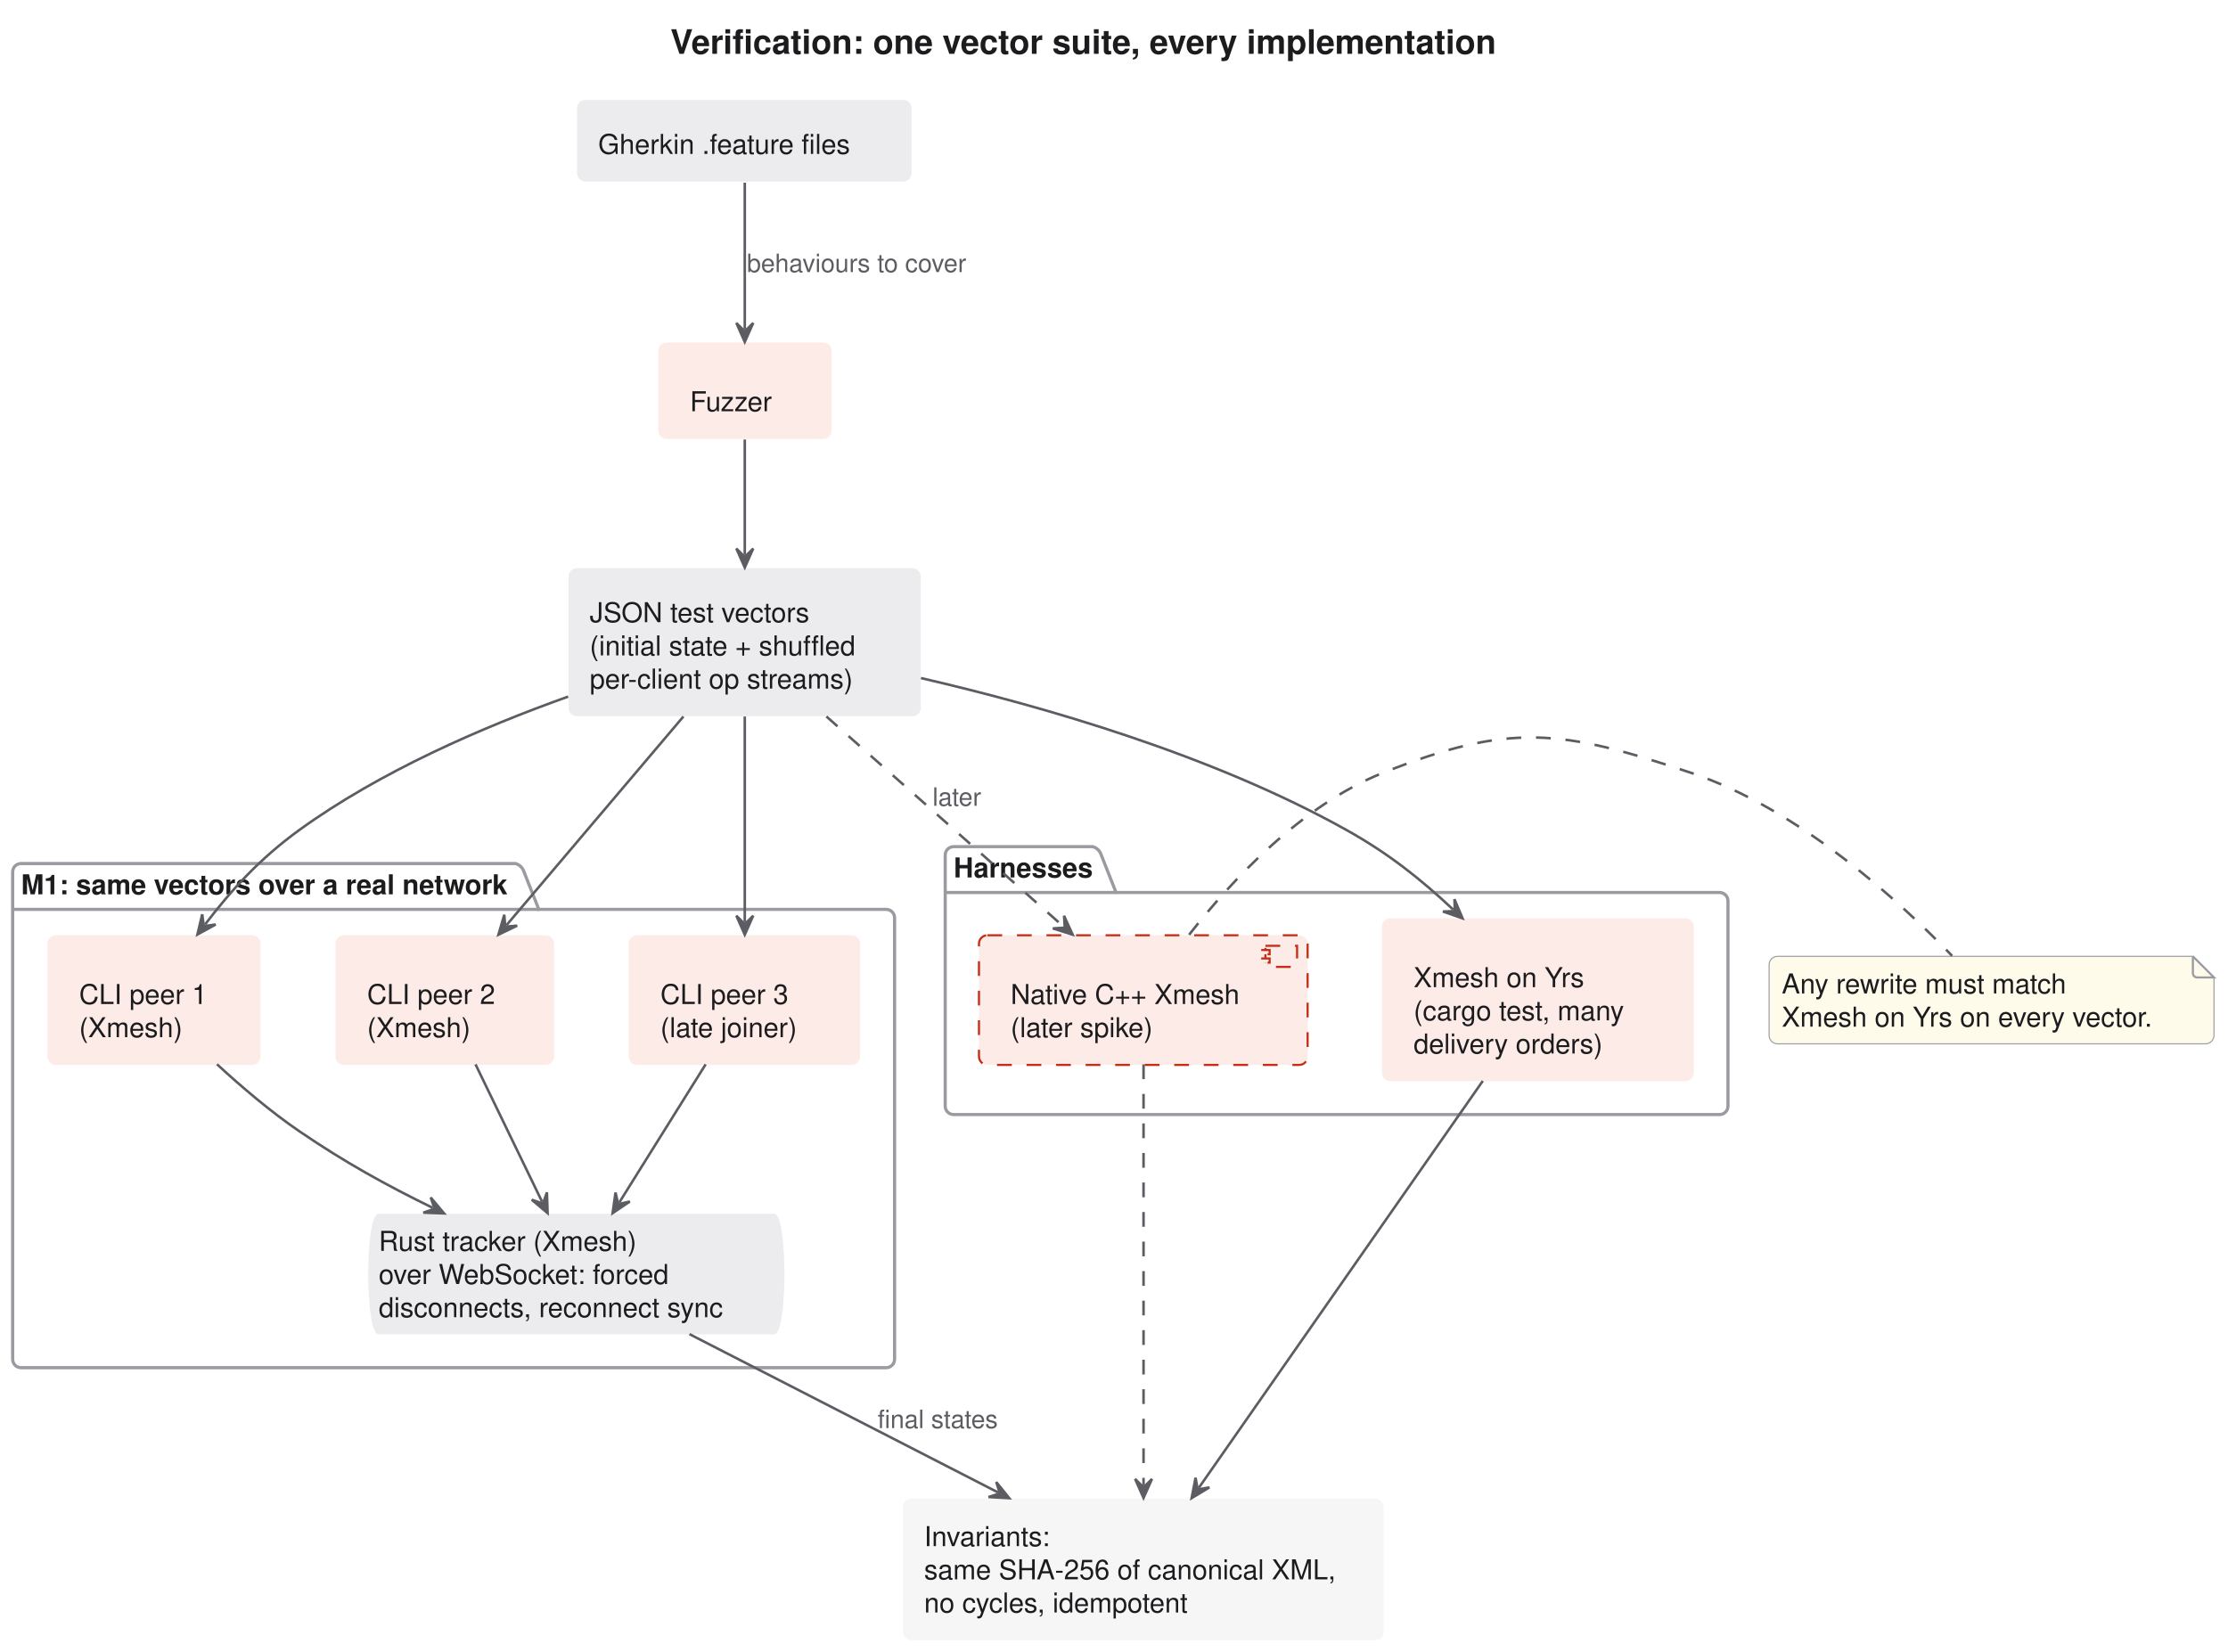
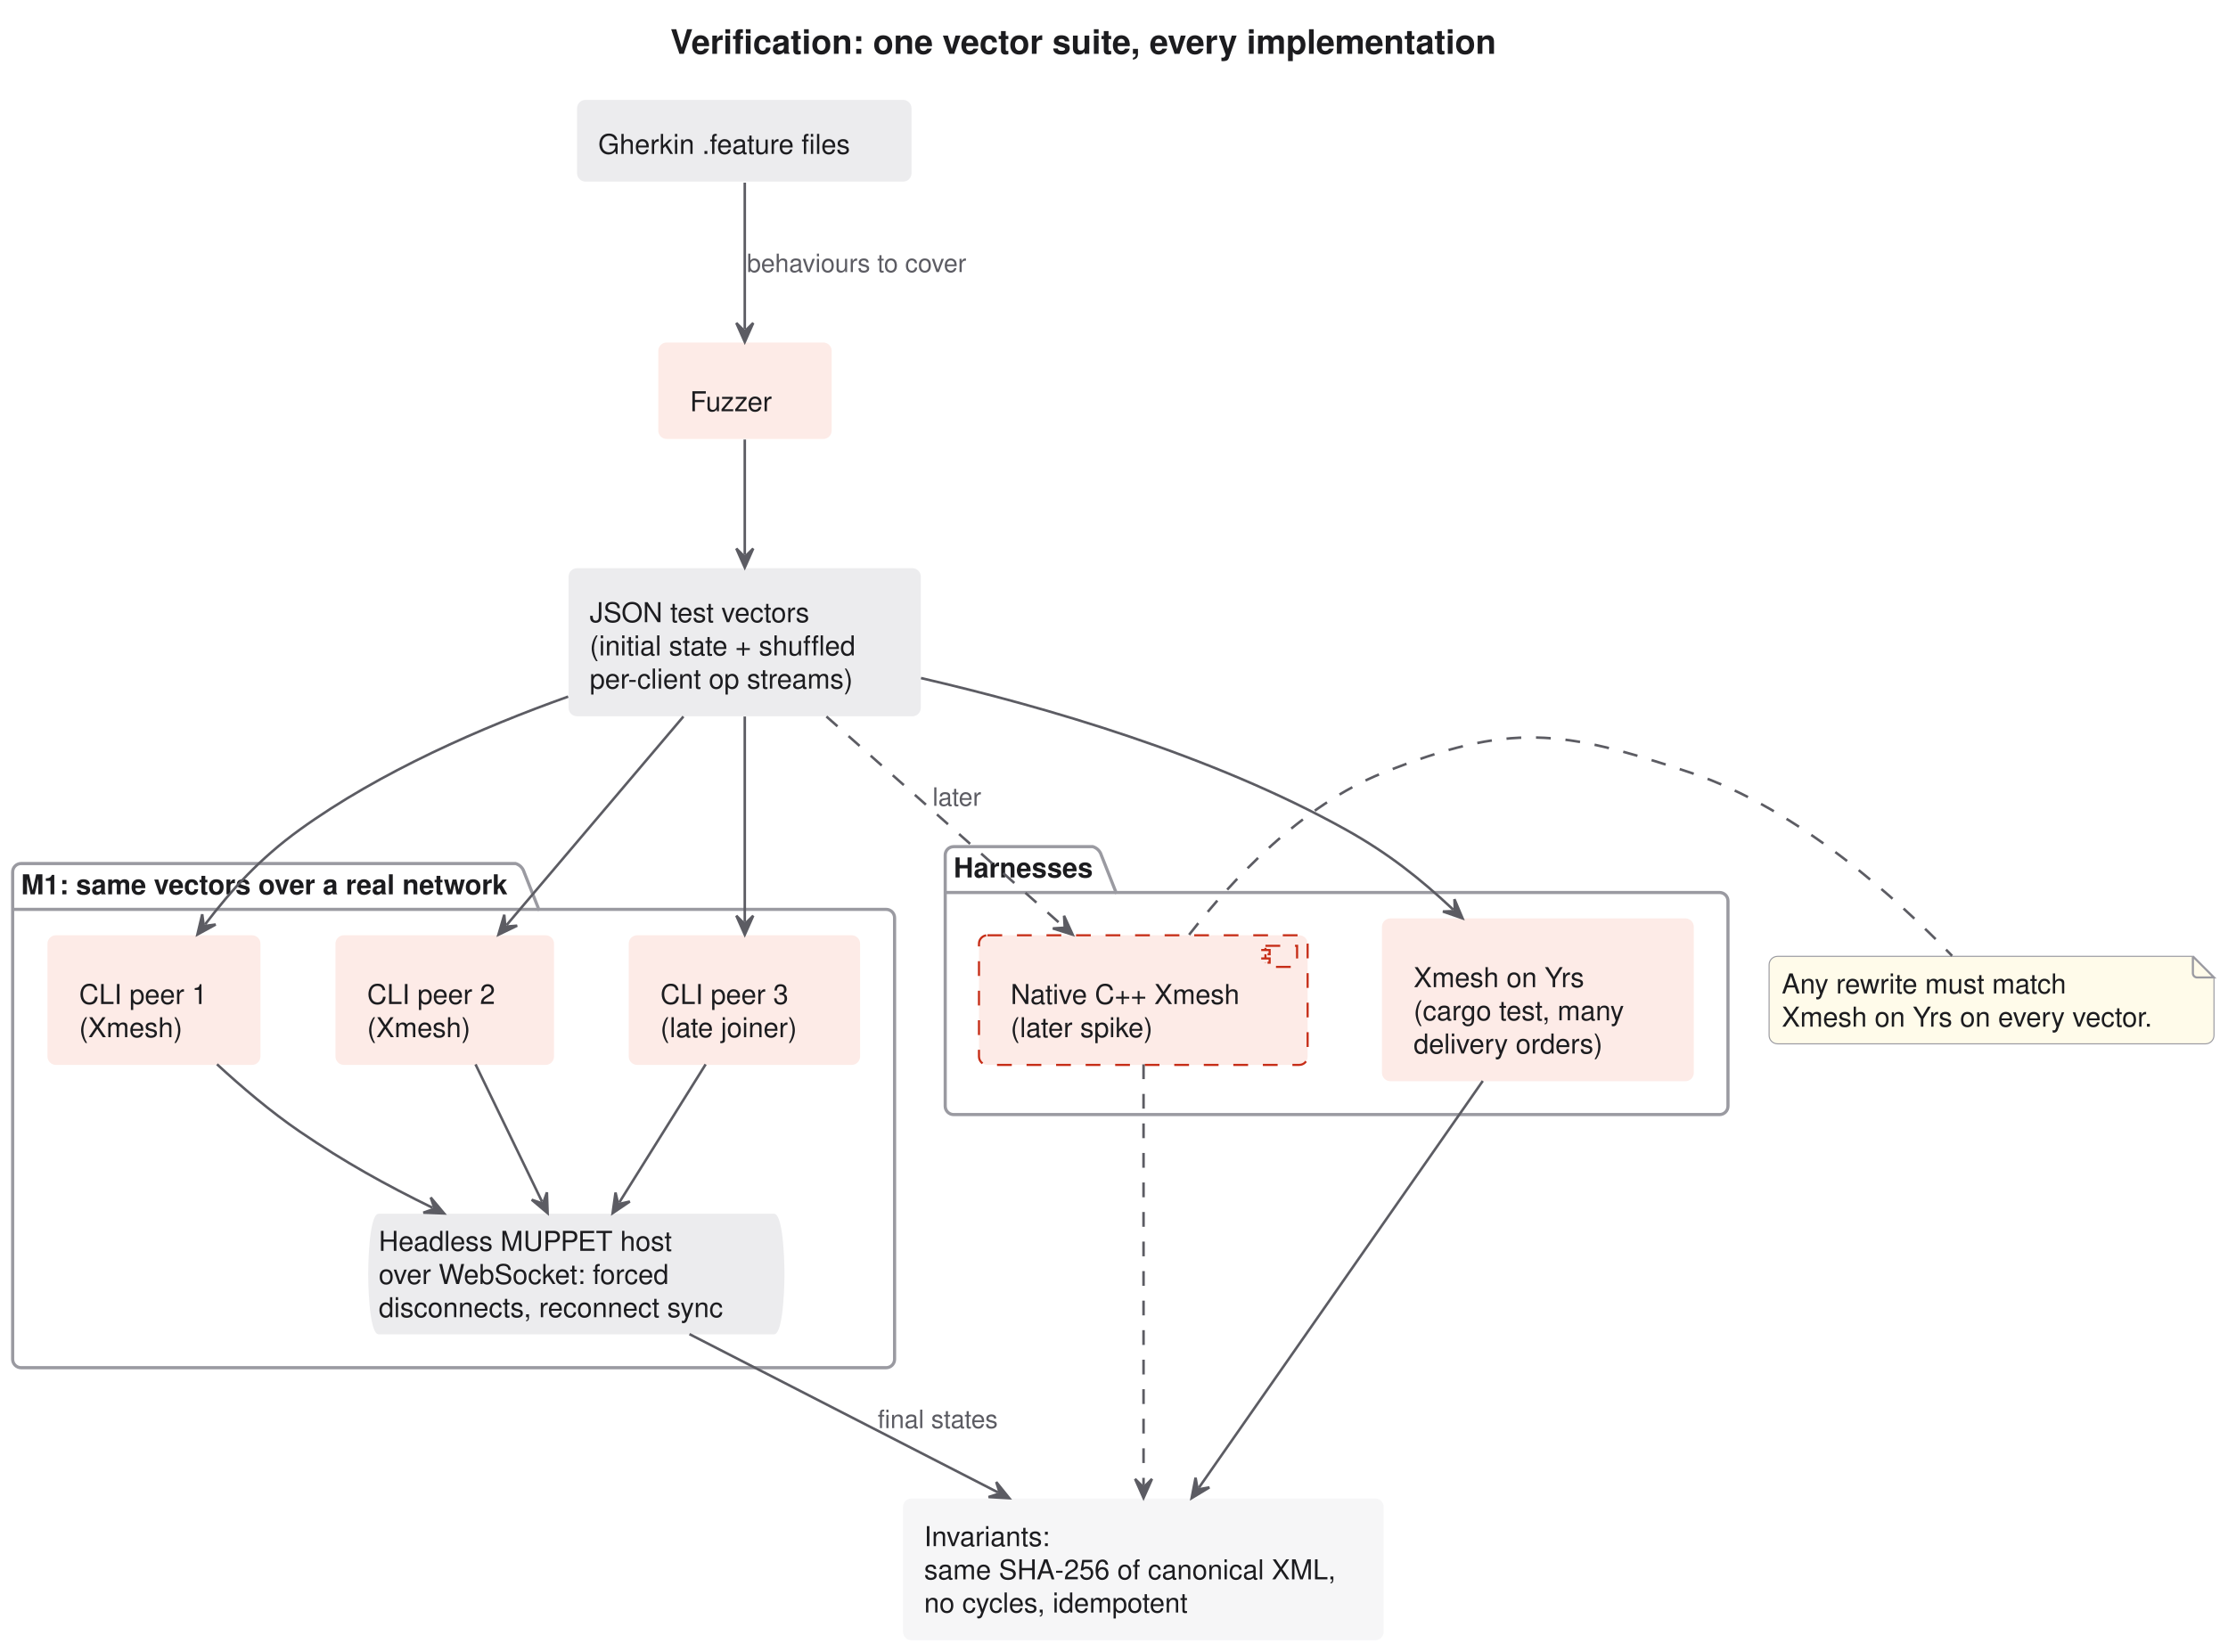
<svg xmlns="http://www.w3.org/2000/svg" contentStyleType="text/css" data-diagram-type="DESCRIPTION" height="783px" preserveAspectRatio="none" style="width:1056px;height:783px;" version="1.1" viewBox="0 0 1056 783" width="1056px" zoomAndPan="magnify">
  <defs />
  <g>
    <g class="title" data-source-line="2">
      <text fill="#1C1C1F" font-family="Helvetica" font-size="16" font-weight="bold" lengthAdjust="spacing" textLength="406.922" x="317.718" y="25.5">Verification: one vector suite, every implementation</text>
    </g>
    <g class="cluster" data-entity="Harnesses" data-source-line="8" data-uid="ent0005" id="cluster_Harnesses">
      <path d="M452,401.359 L517.977,401.359 A6,6 0 0 1 521.977,405.359 L528.977,423.089 L815,423.089 A4,4 0 0 1 819,427.089 L819,524.359 A4,4 0 0 1 815,528.359 L452,528.359 A4,4 0 0 1 448,524.359 L448,405.359 A4,4 0 0 1 452,401.359" fill="none" style="stroke:#9A9AA1;stroke-width:1.5;" />
      <line style="stroke:#9A9AA1;stroke-width:1.5;" x1="448" x2="528.977" y1="423.089" y2="423.089" />
      <text fill="#1C1C1F" font-family="Helvetica" font-size="13" font-weight="bold" lengthAdjust="spacing" textLength="67.977" x="452" y="415.953">Harnesses</text>
    </g>
    <g class="cluster" data-entity="M1. same vectors over a real network" data-source-line="22" data-uid="ent0015" id="cluster_M1. same vectors over a real network">
      <path d="M10,409.359 L244.38,409.359 A6,6 0 0 1 248.38,413.359 L255.38,431.089 L420,431.089 A4,4 0 0 1 424,435.089 L424,644.359 A4,4 0 0 1 420,648.359 L10,648.359 A4,4 0 0 1 6,644.359 L6,413.359 A4,4 0 0 1 10,409.359" fill="none" style="stroke:#9A9AA1;stroke-width:1.5;" />
      <line style="stroke:#9A9AA1;stroke-width:1.5;" x1="6" x2="255.38" y1="431.089" y2="431.089" />
      <text fill="#1C1C1F" font-family="Helvetica" font-size="13" font-weight="bold" lengthAdjust="spacing" textLength="236.38" x="10" y="423.953">M1: same vectors over a real network</text>
    </g>
    <g class="entity" data-entity="xm" data-source-line="9" data-uid="ent0006" id="entity_xm">
      <rect fill="#FDEBE7" height="77.189" rx="4" ry="4" width="147.809" x="655" y="435.359" />
      <rect fill="#FDEBE7" height="10" width="15" x="782.809" y="440.359" />
      <rect fill="#FDEBE7" height="2" width="4" x="780.809" y="442.359" />
      <rect fill="#FDEBE7" height="2" width="4" x="780.809" y="446.359" />
      <text fill="#1C1C1F" font-family="Helvetica" font-size="13" lengthAdjust="spacing" textLength="85.751" x="670" y="467.953">Xmesh on Yrs</text>
      <text fill="#1C1C1F" font-family="Helvetica" font-size="13" lengthAdjust="spacing" textLength="107.809" x="670" y="483.683">(cargo test, many</text>
      <text fill="#1C1C1F" font-family="Helvetica" font-size="13" lengthAdjust="spacing" textLength="97.303" x="670" y="499.412">delivery orders)</text>
    </g>
    <g class="entity" data-entity="cpp" data-source-line="10" data-uid="ent0007" id="entity_cpp">
      <rect fill="#FDEBE7" height="61.459" rx="4" ry="4" style="stroke:#C62D17;stroke-width:1;stroke-dasharray:7,7;" width="155.775" x="464" y="443.359" />
      <rect fill="#FDEBE7" height="10" style="stroke:#C62D17;stroke-width:1;stroke-dasharray:7,7;" width="15" x="599.775" y="448.359" />
      <rect fill="#FDEBE7" height="2" style="stroke:#C62D17;stroke-width:1;stroke-dasharray:7,7;" width="4" x="597.775" y="450.359" />
      <rect fill="#FDEBE7" height="2" style="stroke:#C62D17;stroke-width:1;stroke-dasharray:7,7;" width="4" x="597.775" y="454.359" />
      <text fill="#1C1C1F" font-family="Helvetica" font-size="13" lengthAdjust="spacing" textLength="115.775" x="479" y="475.953">Native C++ Xmesh</text>
      <text fill="#1C1C1F" font-family="Helvetica" font-size="13" lengthAdjust="spacing" textLength="72.998" x="479" y="491.683">(later spike)</text>
    </g>
    <g class="entity" data-entity="p1" data-source-line="23" data-uid="ent0016" id="entity_p1">
      <rect fill="#FDEBE7" height="61.459" rx="4" ry="4" width="100.95" x="22.5" y="443.359" />
      <rect fill="#FDEBE7" height="10" width="15" x="103.45" y="448.359" />
      <rect fill="#FDEBE7" height="2" width="4" x="101.45" y="450.359" />
      <rect fill="#FDEBE7" height="2" width="4" x="101.45" y="454.359" />
      <text fill="#1C1C1F" font-family="Helvetica" font-size="13" lengthAdjust="spacing" textLength="60.95" x="37.5" y="475.953">CLI peer 1</text>
      <text fill="#1C1C1F" font-family="Helvetica" font-size="13" lengthAdjust="spacing" textLength="51.867" x="37.5" y="491.683">(Xmesh)</text>
    </g>
    <g class="entity" data-entity="p2" data-source-line="24" data-uid="ent0017" id="entity_p2">
      <rect fill="#FDEBE7" height="61.459" rx="4" ry="4" width="103.591" x="159" y="443.359" />
      <rect fill="#FDEBE7" height="10" width="15" x="242.591" y="448.359" />
      <rect fill="#FDEBE7" height="2" width="4" x="240.591" y="450.359" />
      <rect fill="#FDEBE7" height="2" width="4" x="240.591" y="454.359" />
      <text fill="#1C1C1F" font-family="Helvetica" font-size="13" lengthAdjust="spacing" textLength="63.591" x="174" y="475.953">CLI peer 2</text>
      <text fill="#1C1C1F" font-family="Helvetica" font-size="13" lengthAdjust="spacing" textLength="51.867" x="174" y="491.683">(Xmesh)</text>
    </g>
    <g class="entity" data-entity="p3" data-source-line="25" data-uid="ent0018" id="entity_p3">
      <rect fill="#FDEBE7" height="61.459" rx="4" ry="4" width="109.665" x="298" y="443.359" />
      <rect fill="#FDEBE7" height="10" width="15" x="387.666" y="448.359" />
      <rect fill="#FDEBE7" height="2" width="4" x="385.666" y="450.359" />
      <rect fill="#FDEBE7" height="2" width="4" x="385.666" y="454.359" />
      <text fill="#1C1C1F" font-family="Helvetica" font-size="13" lengthAdjust="spacing" textLength="63.692" x="313" y="475.953">CLI peer 3</text>
      <text fill="#1C1C1F" font-family="Helvetica" font-size="13" lengthAdjust="spacing" textLength="69.665" x="313" y="491.683">(late joiner)</text>
    </g>
    <g class="entity" data-entity="room" data-source-line="26" data-uid="ent0019" id="entity_room">
      <path d="M179.5,575.359 L366.822,575.359 C371.822,575.359 371.822,603.954 371.822,603.954 C371.822,603.954 371.822,632.548 366.822,632.548 L179.5,632.548 C174.5,632.548 174.5,603.954 174.5,603.954 C174.5,603.954 174.5,575.359 179.5,575.359" fill="#ECECEE" />
      <path d="M366.822,575.359 C361.822,575.359 361.822,603.954 361.822,603.954 C361.822,632.548 366.822,632.548 366.822,632.548" fill="none" />
-       <text fill="#1C1C1F" font-family="Helvetica" font-size="13" lengthAdjust="spacing" textLength="129.829" x="179.5" y="592.953">Rust tracker (Xmesh)</text>
+       <text fill="#1C1C1F" font-family="Helvetica" font-size="13" lengthAdjust="spacing" textLength="145.088" x="179.5" y="592.953">Headless MUPPET host</text>
      <text fill="#1C1C1F" font-family="Helvetica" font-size="13" lengthAdjust="spacing" textLength="149.976" x="179.5" y="608.683">over WebSocket: forced</text>
      <text fill="#1C1C1F" font-family="Helvetica" font-size="13" lengthAdjust="spacing" textLength="177.322" x="179.5" y="624.412">disconnects, reconnect sync</text>
    </g>
    <g class="entity" data-entity="feat" data-source-line="4" data-uid="ent0002" id="entity_feat">
      <rect fill="#ECECEE" height="38.73" rx="4" ry="4" width="158.534" x="273.5" y="47.359" />
      <polygon fill="#ECECEE" points="415.034,52.359,415.034,66.359,427.034,66.359,427.034,58.359,421.034,52.359,415.034,52.359" />
      <line x1="421.034" x2="421.034" y1="52.359" y2="58.359" />
      <line x1="427.034" x2="421.034" y1="58.359" y2="58.359" />
      <text fill="#1C1C1F" font-family="Helvetica" font-size="13" lengthAdjust="spacing" textLength="128.534" x="283.5" y="72.953">Gherkin .feature files</text>
    </g>
    <g class="entity" data-entity="fuzz" data-source-line="5" data-uid="ent0003" id="entity_fuzz">
      <rect fill="#FDEBE7" height="45.73" rx="4" ry="4" width="82.193" x="312" y="162.359" />
      <rect fill="#FDEBE7" height="10" width="15" x="374.193" y="167.359" />
      <rect fill="#FDEBE7" height="2" width="4" x="372.193" y="169.359" />
      <rect fill="#FDEBE7" height="2" width="4" x="372.193" y="173.359" />
      <text fill="#1C1C1F" font-family="Helvetica" font-size="13" lengthAdjust="spacing" textLength="42.193" x="327" y="194.953">Fuzzer</text>
    </g>
    <g class="entity" data-entity="vec" data-source-line="6" data-uid="ent0004" id="entity_vec">
      <rect fill="#ECECEE" height="70.189" rx="4" ry="4" width="166.932" x="269.5" y="269.359" />
      <polygon fill="#ECECEE" points="419.432,274.359,419.432,288.359,431.432,288.359,431.432,280.359,425.432,274.359,419.432,274.359" />
      <line x1="425.432" x2="425.432" y1="274.359" y2="280.359" />
      <line x1="431.432" x2="425.432" y1="280.359" y2="280.359" />
      <text fill="#1C1C1F" font-family="Helvetica" font-size="13" lengthAdjust="spacing" textLength="111.871" x="279.5" y="294.953">JSON test vectors</text>
      <text fill="#1C1C1F" font-family="Helvetica" font-size="13" lengthAdjust="spacing" textLength="136.932" x="279.5" y="310.683">(initial state + shuffled</text>
      <text fill="#1C1C1F" font-family="Helvetica" font-size="13" lengthAdjust="spacing" textLength="136.595" x="279.5" y="326.412">per-client op streams)</text>
    </g>
    <g class="entity" data-entity="cmp" data-source-line="13" data-uid="ent0008" id="entity_cmp">
      <rect fill="#F6F6F7" height="67.189" rx="4" ry="4" width="227.816" x="428" y="710.359" />
      <text fill="#1C1C1F" font-family="Helvetica" font-size="13" lengthAdjust="spacing" textLength="63.661" x="438" y="732.953">Invariants:</text>
      <text fill="#1C1C1F" font-family="Helvetica" font-size="13" lengthAdjust="spacing" textLength="207.816" x="438" y="748.683">same SHA-256 of canonical XML,</text>
      <text fill="#1C1C1F" font-family="Helvetica" font-size="13" lengthAdjust="spacing" textLength="135.878" x="438" y="764.412">no cycles, idempotent</text>
    </g>
    <g class="entity" data-entity="GMN27" data-source-line="37" data-uid="ent0028" id="entity_GMN27">
      <path d="M838.5,457.359 L838.5,490.818 A4,4 0 0 0 842.5,494.818 L1045.358,494.818 A4,4 0 0 0 1049.358,490.818 L1049.358,463.359 L1039.358,453.359 L842.5,453.359 A4,4 0 0 0 838.5,457.359" fill="#FFFBEA" style="stroke:#9A9AA1;stroke-width:0.5;" />
      <path d="M1039.358,453.359 L1039.358,461.359 A2,2 0 0 0 1041.358,463.359 L1049.358,463.359 L1039.358,453.359" fill="#FFFBEA" style="stroke:#9A9AA1;stroke-width:1;" />
      <text fill="#1C1C1F" font-family="Helvetica" font-size="13" lengthAdjust="spacing" textLength="146.155" x="844.5" y="470.953">Any rewrite must match</text>
      <text fill="#1C1C1F" font-family="Helvetica" font-size="13" lengthAdjust="spacing" textLength="189.858" x="844.5" y="486.683">Xmesh on Yrs on every vector.</text>
    </g>
    <g class="link" data-entity-1="feat" data-entity-2="fuzz" data-source-line="15" data-uid="lnk9" id="link_feat_fuzz">
      <path d="M353,86.579 C353,107.159 353,134.209 353,156.099" fill="none" id="feat-to-fuzz" style="stroke:#5C5C63;stroke-width:1.2;" />
      <polygon fill="#5C5C63" points="353,162.099,357,153.099,353,157.099,349,153.099,353,162.099" style="stroke:#5C5C63;stroke-width:1.2;" />
      <text fill="#5C5C63" font-family="Helvetica" font-size="12" lengthAdjust="spacing" textLength="113.15" x="354" y="128.984">behaviours to cover</text>
    </g>
    <g class="link" data-entity-1="fuzz" data-entity-2="vec" data-source-line="16" data-uid="lnk10" id="link_fuzz_vec">
      <path d="M353,208.369 C353,225.449 353,243.429 353,263.029" fill="none" id="fuzz-to-vec" style="stroke:#5C5C63;stroke-width:1.2;" />
      <polygon fill="#5C5C63" points="353,269.029,357,260.029,353,264.029,349,260.029,353,269.029" style="stroke:#5C5C63;stroke-width:1.2;" />
    </g>
    <g class="link" data-entity-1="vec" data-entity-2="xm" data-source-line="17" data-uid="lnk11" id="link_vec_xm">
      <path d="M436.52,321.439 C495.38,335.039 574.68,358.049 638,393.359 C657.97,404.499 673.052,416.456 688.822,431.236" fill="none" id="vec-to-xm" style="stroke:#5C5C63;stroke-width:1.2;" />
      <polygon fill="#5C5C63" points="693.2,435.339,689.369,426.266,689.552,431.92,683.898,432.103,693.2,435.339" style="stroke:#5C5C63;stroke-width:1.2;" />
    </g>
    <g class="link" data-entity-1="vec" data-entity-2="cpp" data-source-line="18" data-uid="lnk12" id="link_vec_cpp">
      <path d="M391.7,339.659 C426.05,370.099 471.22,410.13 503.92,439.11" fill="none" id="vec-to-cpp" style="stroke:#5C5C63;stroke-width:1.2;stroke-dasharray:7,7;" />
      <polygon fill="#5C5C63" points="508.41,443.089,504.327,434.127,504.668,439.773,499.021,440.114,508.41,443.089" style="stroke:#5C5C63;stroke-width:1.2;" />
      <text fill="#5C5C63" font-family="Helvetica" font-size="12" lengthAdjust="spacing" textLength="25.084" x="442" y="381.984">later</text>
    </g>
    <g class="link" data-entity-1="xm" data-entity-2="cmp" data-source-line="19" data-uid="lnk13" id="link_xm_cmp">
      <path d="M702.8,512.409 C666.01,565.129 603.084,655.319 568.224,705.269" fill="none" id="xm-to-cmp" style="stroke:#5C5C63;stroke-width:1.2;" />
      <polygon fill="#5C5C63" points="564.79,710.189,573.221,705.098,567.652,706.089,566.661,700.52,564.79,710.189" style="stroke:#5C5C63;stroke-width:1.2;" />
    </g>
    <g class="link" data-entity-1="cpp" data-entity-2="cmp" data-source-line="20" data-uid="lnk14" id="link_cpp_cmp">
      <path d="M542,504.559 C542,555.129 542,651.529 542,704.099" fill="none" id="cpp-to-cmp" style="stroke:#5C5C63;stroke-width:1.2;stroke-dasharray:7,7;" />
      <polygon fill="#5C5C63" points="542,710.099,546,701.099,542,705.099,538,701.099,542,710.099" style="stroke:#5C5C63;stroke-width:1.2;" />
    </g>
    <g class="link" data-entity-1="vec" data-entity-2="p1" data-source-line="28" data-uid="lnk20" id="link_vec_p1">
      <path d="M269.29,330.229 C228.57,344.739 180.29,365.699 142,393.359 C123.19,406.949 109.698,421.848 97.208,438.228" fill="none" id="vec-to-p1" style="stroke:#5C5C63;stroke-width:1.2;" />
      <polygon fill="#5C5C63" points="93.57,442.999,102.208,438.268,96.602,439.023,95.846,433.417,93.57,442.999" style="stroke:#5C5C63;stroke-width:1.2;" />
    </g>
    <g class="link" data-entity-1="vec" data-entity-2="p2" data-source-line="29" data-uid="lnk21" id="link_vec_p2">
      <path d="M323.92,339.659 C298.12,370.099 264.69,409.533 240.12,438.513" fill="none" id="vec-to-p2" style="stroke:#5C5C63;stroke-width:1.2;" />
      <polygon fill="#5C5C63" points="236.24,443.089,245.111,438.811,239.473,439.276,239.009,433.638,236.24,443.089" style="stroke:#5C5C63;stroke-width:1.2;" />
    </g>
    <g class="link" data-entity-1="vec" data-entity-2="p3" data-source-line="30" data-uid="lnk22" id="link_vec_p3">
      <path d="M353,339.659 C353,370.099 353,408.109 353,437.089" fill="none" id="vec-to-p3" style="stroke:#5C5C63;stroke-width:1.2;" />
      <polygon fill="#5C5C63" points="353,443.089,357,434.089,353,438.089,349,434.089,353,443.089" style="stroke:#5C5C63;stroke-width:1.2;" />
    </g>
    <g class="link" data-entity-1="p1" data-entity-2="room" data-source-line="31" data-uid="lnk23" id="link_p1_room">
      <path d="M102.85,504.519 C114.51,515.269 128.35,527.039 142,536.359 C163.28,550.879 182.77,561.663 205.09,572.583" fill="none" id="p1-to-room" style="stroke:#5C5C63;stroke-width:1.2;" />
      <polygon fill="#5C5C63" points="210.48,575.219,204.154,567.671,205.989,573.022,200.638,574.857,210.48,575.219" style="stroke:#5C5C63;stroke-width:1.2;" />
    </g>
    <g class="link" data-entity-1="p2" data-entity-2="room" data-source-line="32" data-uid="lnk24" id="link_p2_room">
      <path d="M225.38,504.549 C235.68,525.819 246.843,548.87 256.933,569.69" fill="none" id="p2-to-room" style="stroke:#5C5C63;stroke-width:1.2;" />
      <polygon fill="#5C5C63" points="259.55,575.089,259.224,565.246,257.369,570.59,252.025,568.735,259.55,575.089" style="stroke:#5C5C63;stroke-width:1.2;" />
    </g>
    <g class="link" data-entity-1="p3" data-entity-2="room" data-source-line="33" data-uid="lnk25" id="link_p3_room">
      <path d="M334.45,504.549 C321.15,525.819 306.55,549.181 293.54,570.001" fill="none" id="p3-to-room" style="stroke:#5C5C63;stroke-width:1.2;" />
      <polygon fill="#5C5C63" points="290.36,575.089,298.522,569.577,293.01,570.849,291.737,565.337,290.36,575.089" style="stroke:#5C5C63;stroke-width:1.2;" />
    </g>
    <g class="link" data-entity-1="room" data-entity-2="cmp" data-source-line="34" data-uid="lnk26" id="link_room_cmp">
      <path d="M326.79,632.449 C370.49,654.869 426.882,683.8 473.032,707.48" fill="none" id="room-to-cmp" style="stroke:#5C5C63;stroke-width:1.2;" />
      <polygon fill="#5C5C63" points="478.37,710.219,472.189,702.552,473.921,707.937,468.536,709.669,478.37,710.219" style="stroke:#5C5C63;stroke-width:1.2;" />
      <text fill="#5C5C63" font-family="Helvetica" font-size="12" lengthAdjust="spacing" textLength="61.711" x="416" y="676.984">final states</text>
    </g>
    <g class="link" data-entity-1="cpp" data-entity-2="GMN27" data-source-line="37" data-uid="lnk29" id="link_cpp_GMN27">
      <path d="M563.6,443.119 C583.92,417.129 616.92,381.729 655.5,366.359 C715.78,342.339 739.97,345.749 801.5,366.359 C852.63,383.479 900.09,426.989 925.24,453.109" fill="none" id="cpp-GMN27" style="stroke:#5C5C63;stroke-width:1.2;stroke-dasharray:7,7;" />
    </g>
  </g>
</svg>
